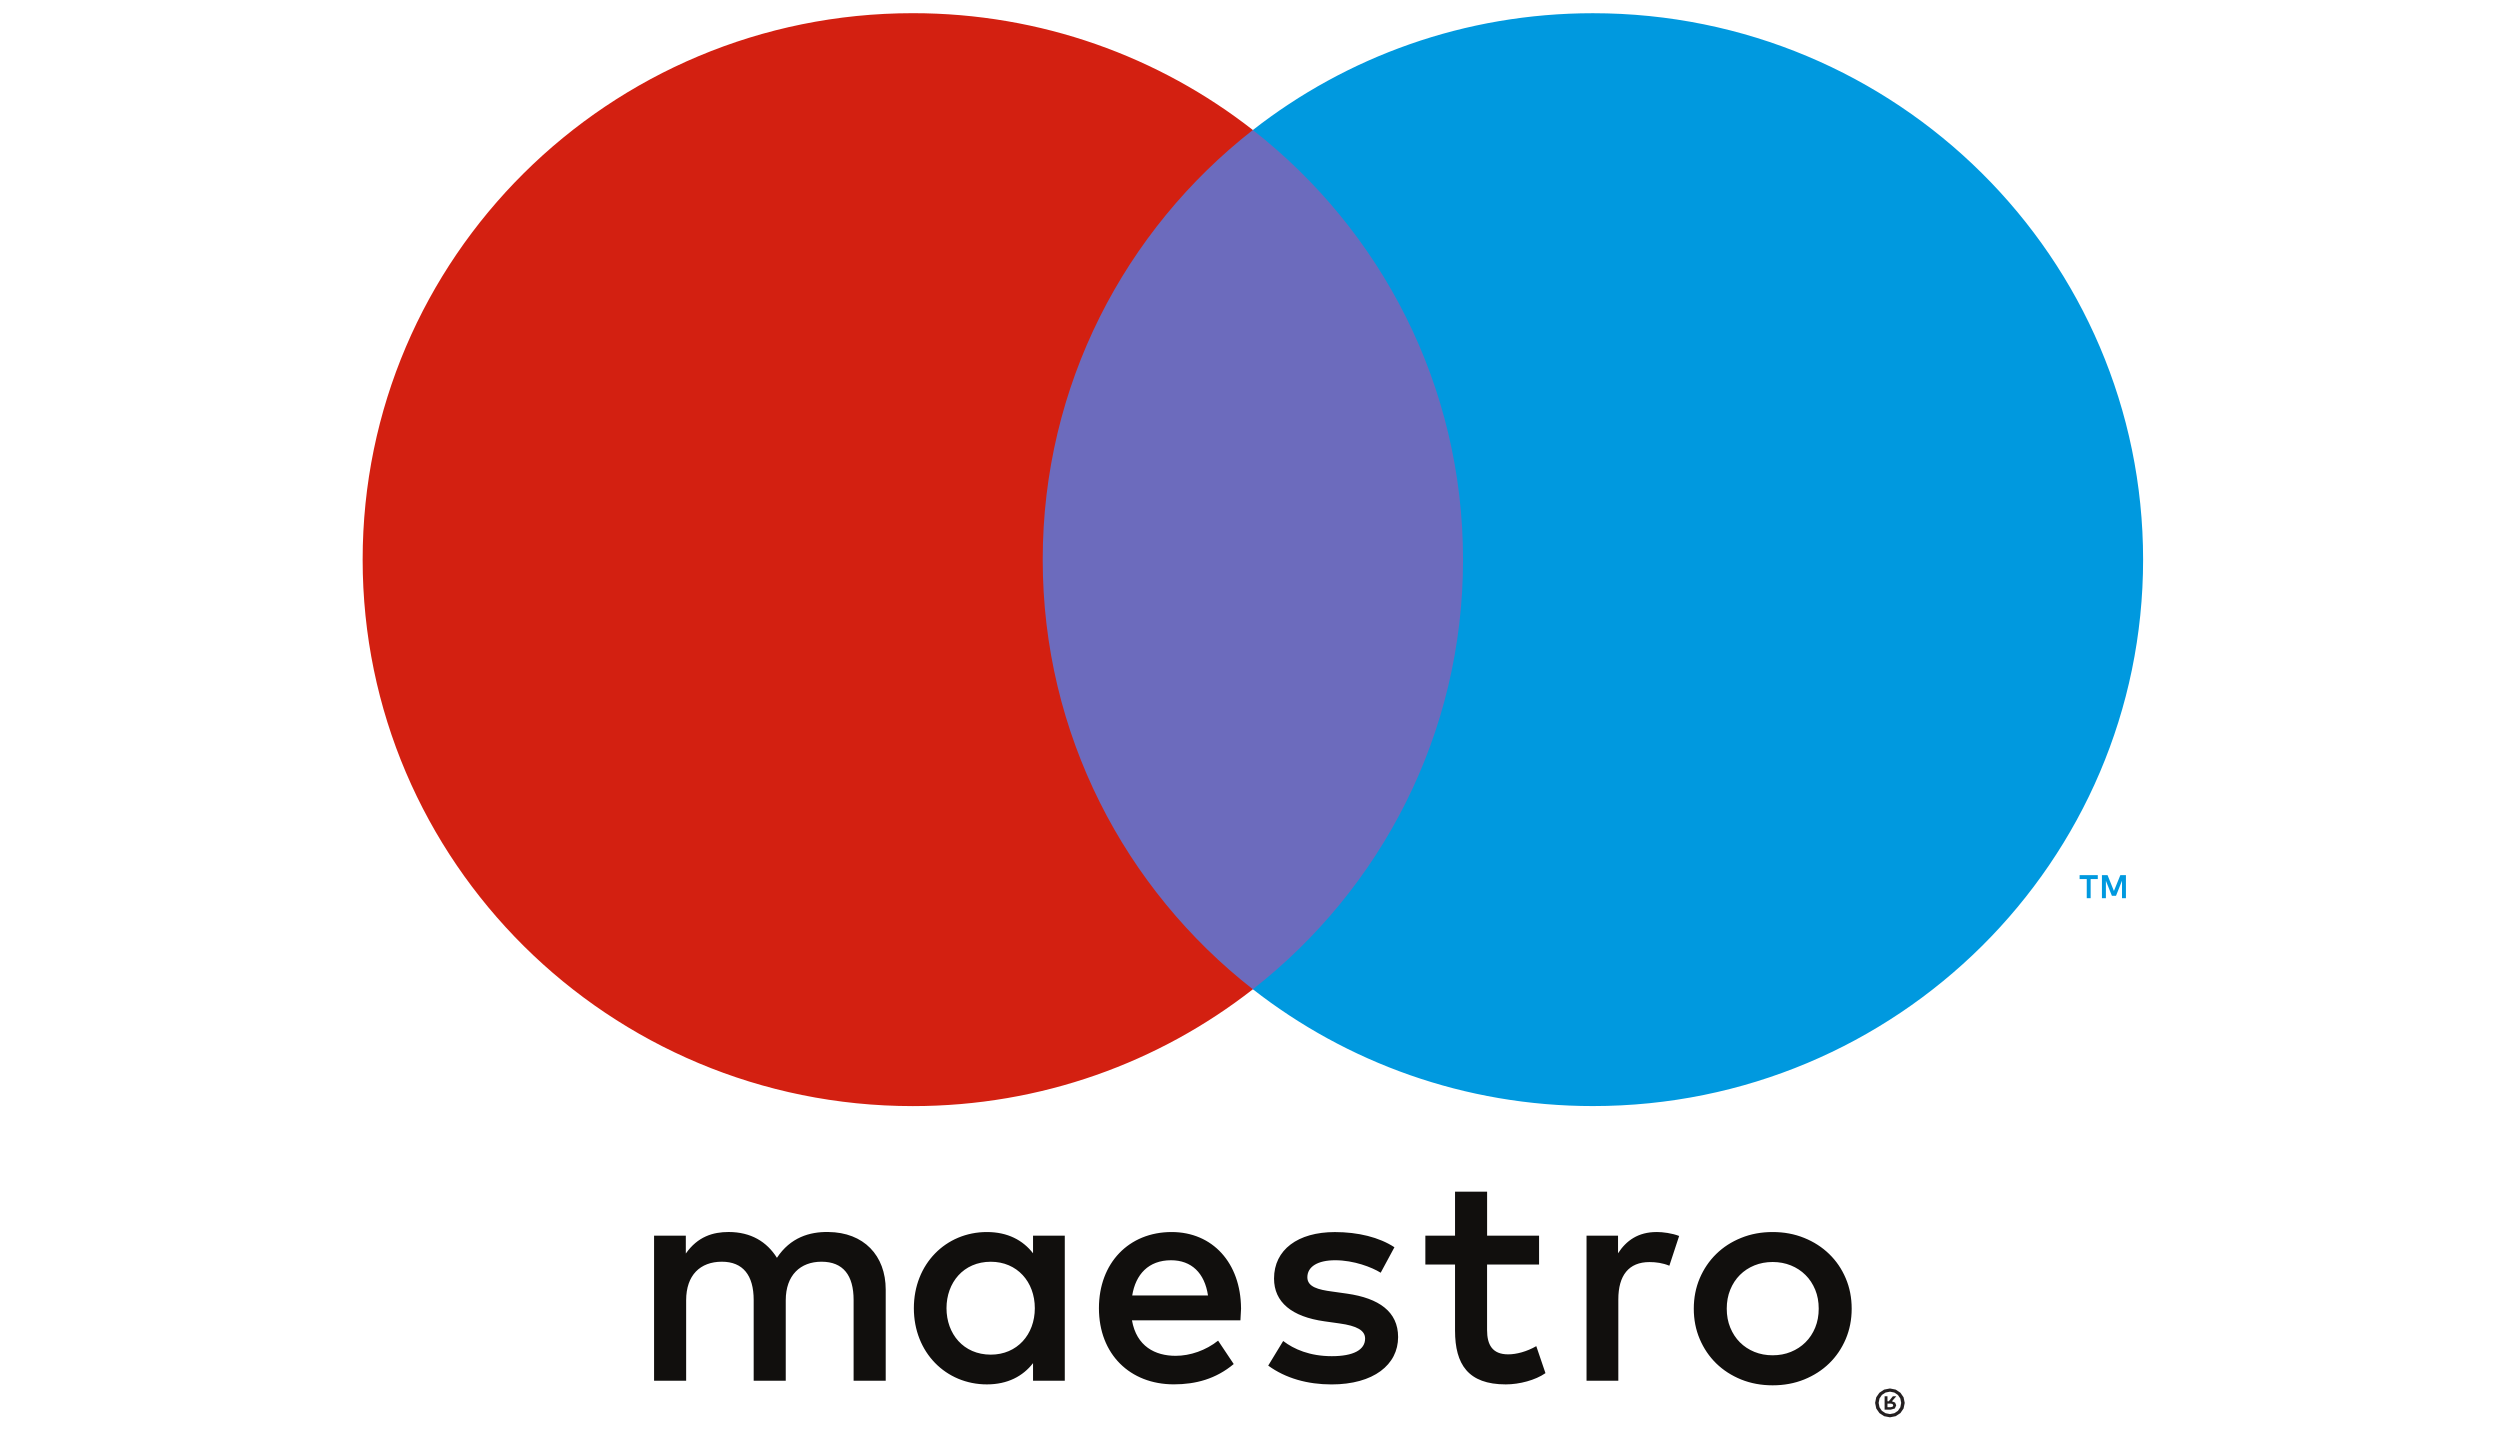
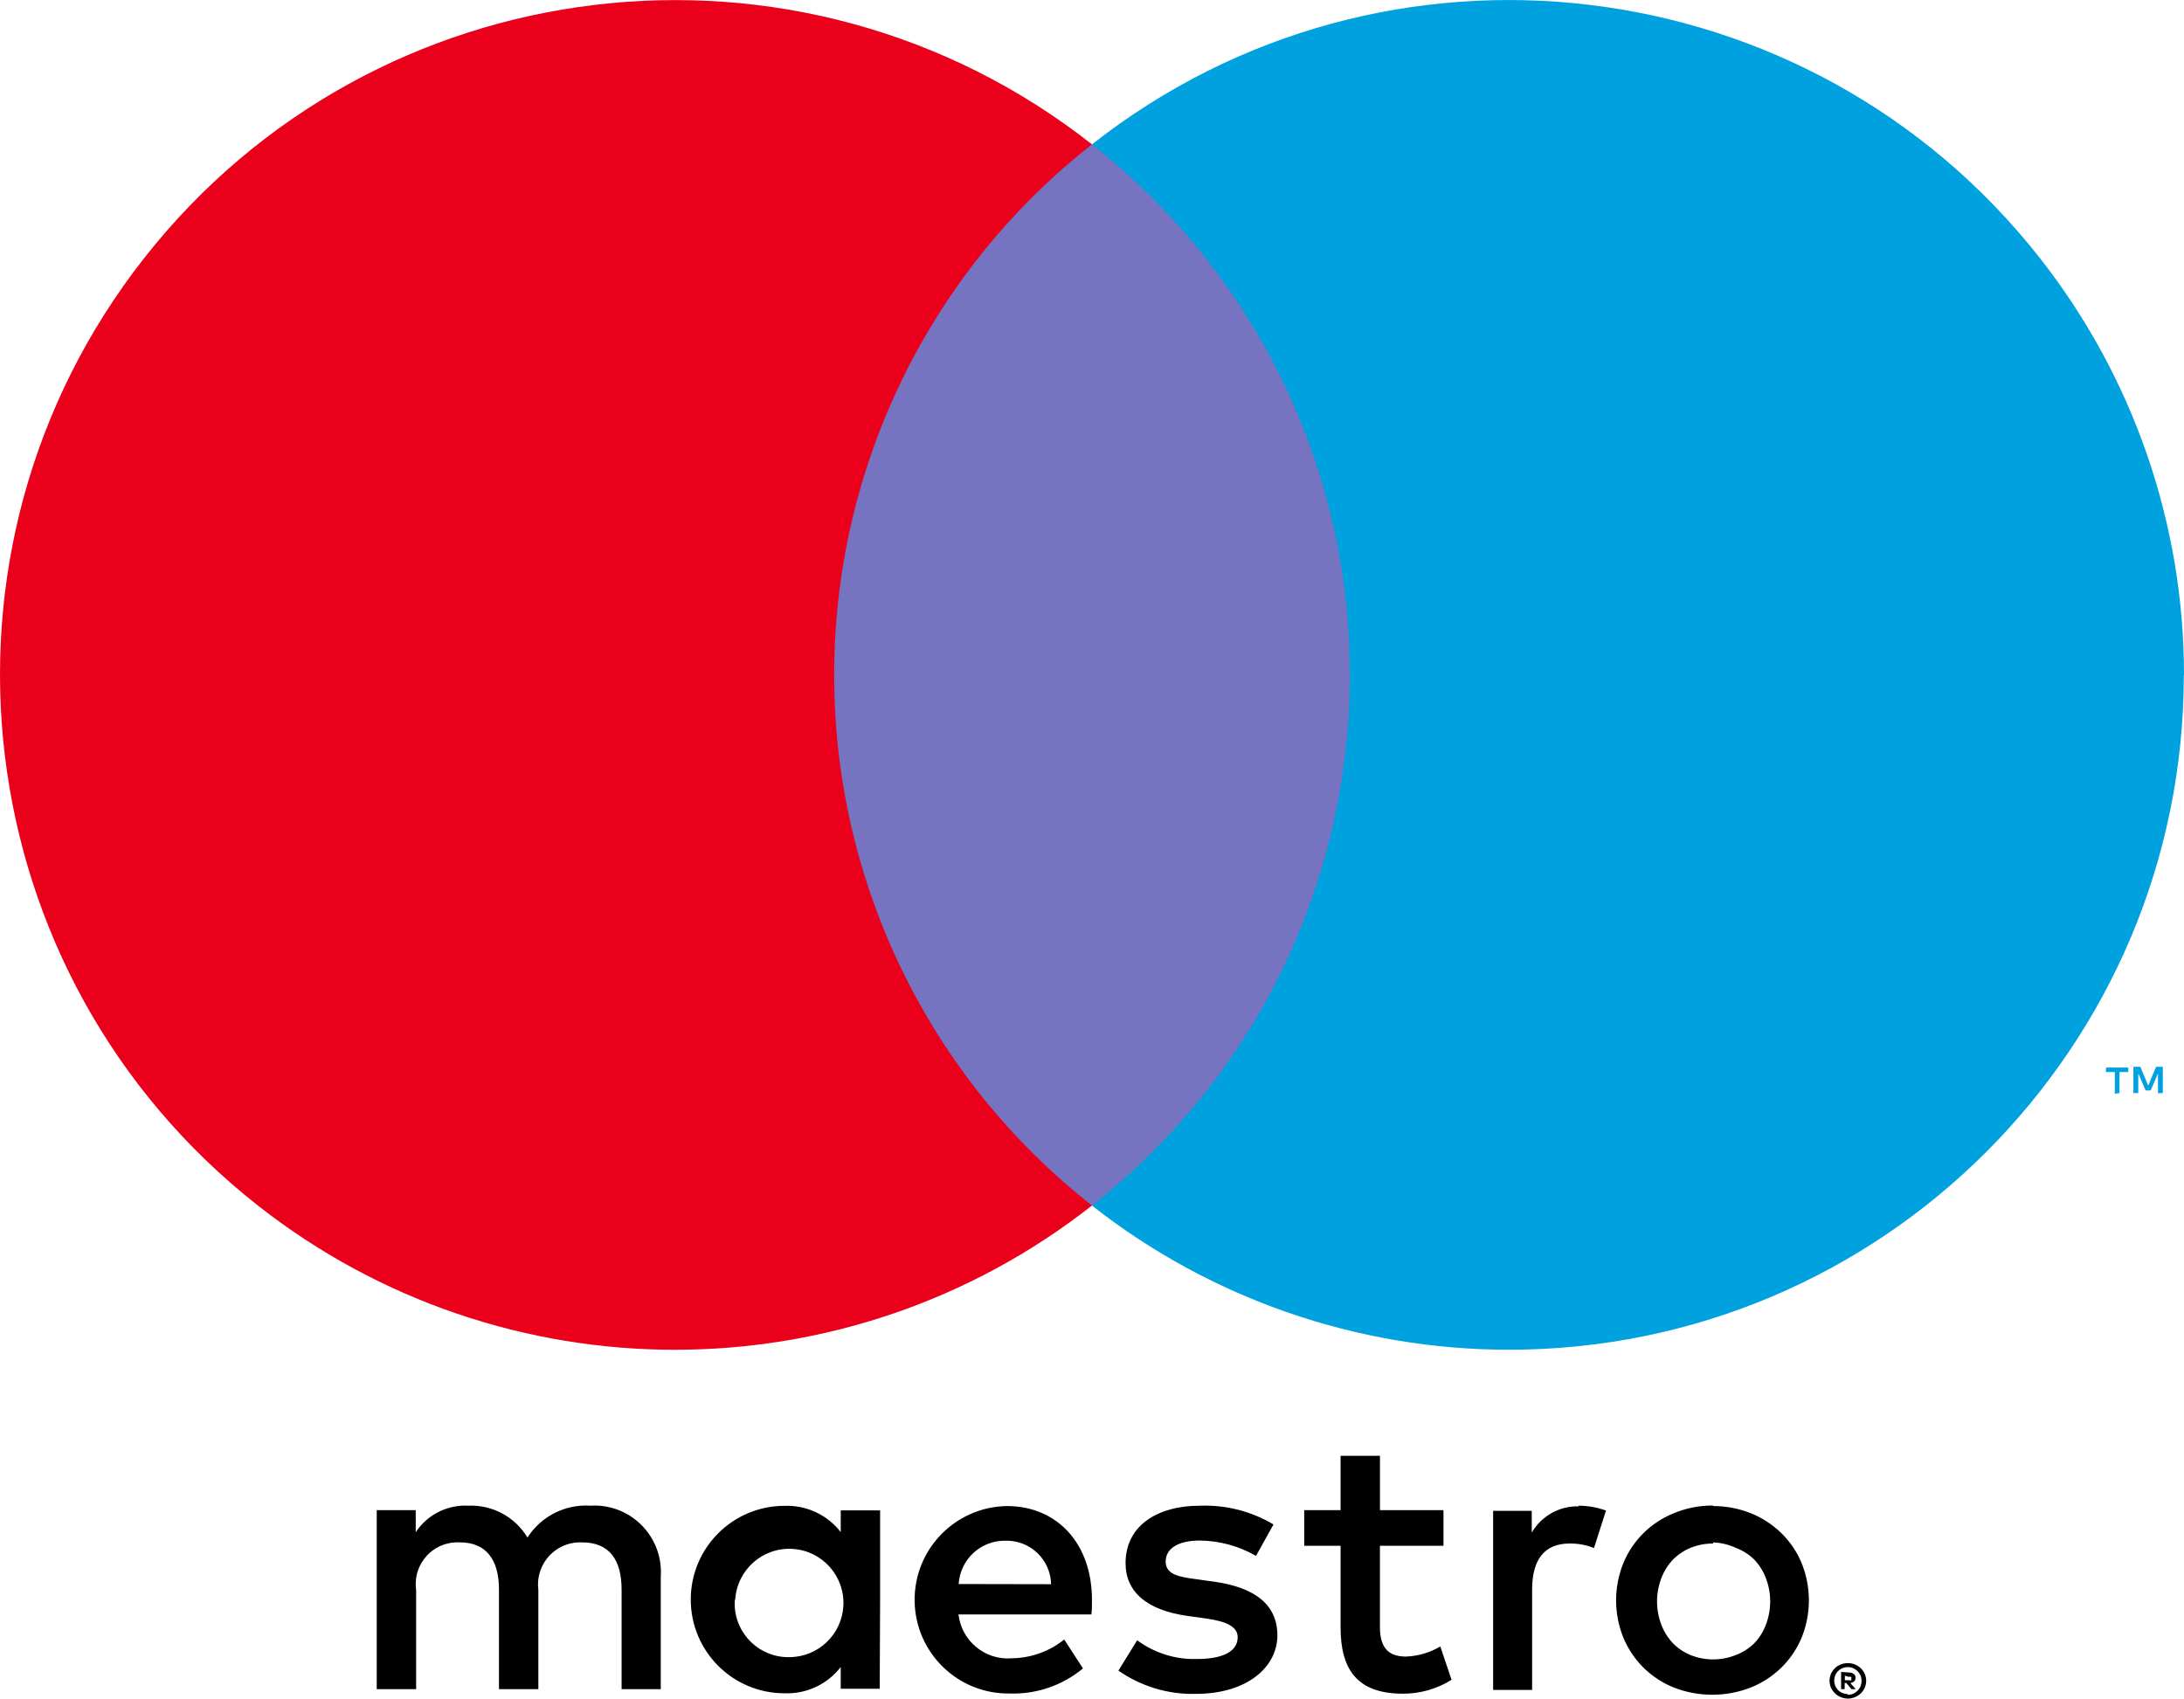
- <svg xmlns="http://www.w3.org/2000/svg" width="70" height="40" viewBox="0 0 70 40">
-   <g id="maestro" fill="none">
-     <path fill="#6C6BBD" d="M41.821 27.699h-13.48v-24.058h13.48z" />
-     <g>
-       <path d="M59.526 25.15v-.647h-.156l-.18.444-.179-.444h-.157v.647h.111v-.488l.168.421h.115l.168-.422v.489h.11zm-.988 0v-.537h.2v-.109h-.509v.109h.2v.537h.11z" fill="#0099DF" />
-       <path d="M29.196 15.669c0-4.88 2.301-9.228 5.884-12.029-2.62-2.049-5.927-3.271-9.521-3.271-8.508 0-15.405 6.85-15.405 15.301 0 8.45 6.897 15.301 15.405 15.301 3.594 0 6.901-1.223 9.521-3.271-3.583-2.802-5.884-7.149-5.884-12.029" fill="#D32011" />
-       <path d="M60.007 15.669c0 8.45-6.897 15.301-15.405 15.301-3.594 0-6.901-1.223-9.522-3.271 3.584-2.802 5.885-7.149 5.885-12.029s-2.301-9.228-5.885-12.029c2.621-2.049 5.928-3.271 9.522-3.271 8.508 0 15.405 6.85 15.405 15.301" fill="#0099DF" />
-       <path d="M46.382 34.496c.179 0 .437.034.634.111l-.274.833c-.188-.077-.376-.102-.556-.102-.582 0-.873.374-.873 1.045v2.278h-.89v-4.062h.882v.493c.231-.357.565-.595 1.078-.595zm-3.289.91h-1.455v1.836c0 .408.145.68.591.68.231 0 .522-.077.787-.23l.257.756c-.282.196-.727.315-1.112.315-1.053 0-1.42-.561-1.42-1.505v-1.852h-.831v-.807h.831v-1.232h.898v1.232h1.455v.807zm-11.391.867c.095-.587.454-.986 1.087-.986.573 0 .941.357 1.035.986h-2.123zm3.047.357c-.009-1.267-.796-2.133-1.943-2.133-1.198 0-2.036.867-2.036 2.133 0 1.291.873 2.132 2.097 2.132.616 0 1.18-.153 1.677-.569l-.437-.655c-.342.272-.779.425-1.189.425-.573 0-1.095-.264-1.223-.994h3.037l.018-.339zm3.91-.994c-.248-.154-.752-.349-1.274-.349-.488 0-.779.179-.779.477 0 .271.308.348.693.399l.419.059c.89.128 1.429.502 1.429 1.216 0 .773-.685 1.326-1.865 1.326-.668 0-1.284-.17-1.772-.527l.419-.689c.3.23.745.425 1.362.425.607 0 .932-.178.932-.493 0-.229-.231-.357-.719-.424l-.419-.059c-.916-.128-1.412-.536-1.412-1.198 0-.807.668-1.301 1.703-1.301.65 0 1.241.145 1.668.425l-.385.714zm10.975-.3c-.183 0-.353.032-.51.095-.157.064-.293.154-.407.268-.115.115-.205.253-.27.413-.066.161-.098.338-.098.53 0 .194.032.37.098.53.066.161.156.299.27.413.115.115.251.204.407.268.158.064.327.095.51.095s.354-.031.51-.095c.158-.064.295-.154.409-.268.117-.115.207-.253.273-.413.066-.161.098-.337.098-.53s-.032-.37-.098-.53c-.067-.161-.157-.299-.273-.413-.115-.115-.252-.204-.409-.268-.157-.063-.327-.095-.51-.095zm0-.839c.317 0 .611.054.882.164.27.109.504.26.701.451.198.192.352.418.463.679.112.262.167.546.167.852 0 .306-.056.59-.167.852-.112.261-.265.488-.463.68-.197.192-.431.341-.701.451-.27.109-.564.163-.882.163-.317 0-.611-.054-.882-.163-.27-.11-.502-.26-.698-.451-.196-.192-.35-.419-.461-.68-.112-.262-.167-.546-.167-.852 0-.306.056-.59.167-.852.112-.261.265-.487.461-.679.196-.192.428-.342.698-.451.27-.11.564-.164.882-.164zm-23.132 2.133c0-.714.471-1.301 1.241-1.301.736 0 1.232.561 1.232 1.301 0 .739-.497 1.3-1.232 1.3-.77 0-1.241-.586-1.241-1.3zm3.312 0v-2.031h-.889v.493c-.283-.366-.71-.595-1.292-.595-1.147 0-2.045.892-2.045 2.133 0 1.24.898 2.133 2.045 2.133.582 0 1.009-.23 1.292-.595v.493h.889v-2.031zm-5.014 2.031v-2.55c0-.96-.616-1.606-1.608-1.615-.522-.009-1.062.153-1.438.723-.282-.45-.728-.723-1.353-.723-.436 0-.864.127-1.198.603v-.501h-.889v4.062h.898v-2.252c0-.705.394-1.08 1.001-1.08.591 0 .89.382.89 1.071v2.261h.898v-2.252c0-.705.411-1.08 1.001-1.08.608 0 .899.382.899 1.071v2.261h.898z" fill="#110F0D" />
-     </g>
-     <path d="M52.849 39.4v-.1h.093l.05.013.02.038-.02.037-.05.013h-.093zm.094.07l.112-.032.039-.088-.031-.077-.089-.037.123-.141h-.096l-.115.14h-.037v-.14h-.08v.375h.174zm-.024-.503l.122.024.1.067.068.1.024.123-.024.123-.068.1-.1.066-.122.024-.124-.024-.102-.066-.067-.1-.024-.123.024-.123.067-.1.102-.067.124-.024zm0 .718l.161-.032.132-.087.088-.128.032-.157-.032-.157-.088-.127-.132-.088-.161-.032-.164.032-.132.088-.088.127-.032.157.032.157.088.128.132.087.164.032z" fill="#242021" />
+ <svg xmlns="http://www.w3.org/2000/svg" version="1.1" id="Layer_1" x="0px" y="0px" viewBox="0 0 60 46.668" style="enable-background:new 0 0 60 46.668;" xml:space="preserve">
+   <style type="text/css">
+ 	.st0{fill:#7673C0;}
+ 	.st1{fill:#EB001B;}
+ 	.st2{fill:#00A1DF;}
+ </style>
+   <path d="M18.153,46.41v-3.09c0.07-1.007-0.69-1.881-1.697-1.951  c-0.078-0.005-0.156-0.006-0.234-0.001c-0.693-0.045-1.356,0.29-1.731,0.876  c-0.341-0.568-0.966-0.904-1.628-0.876c-0.576-0.029-1.125,0.249-1.442,0.731v-0.608h-1.071v4.919  h1.082v-2.725c-0.089-0.628,0.347-1.21,0.975-1.299c0.076-0.011,0.153-0.014,0.23-0.009  c0.711,0,1.071,0.464,1.071,1.298v2.735h1.082v-2.725c-0.083-0.635,0.364-1.216,0.998-1.3  c0.069-0.009,0.138-0.012,0.207-0.008c0.731,0,1.082,0.464,1.082,1.298v2.735L18.153,46.41z   M24.179,43.954v-2.457h-1.082v0.597c-0.369-0.476-0.944-0.744-1.545-0.721  c-1.422,0-2.575,1.153-2.575,2.575c0,1.422,1.153,2.575,2.575,2.575  c0.601,0.023,1.177-0.245,1.545-0.721v0.597h1.071L24.179,43.954z M20.198,43.954  c0.048-0.821,0.753-1.447,1.573-1.398c0.821,0.048,1.447,0.753,1.398,1.573  c-0.046,0.784-0.693,1.397-1.478,1.401c-0.813,0.019-1.488-0.625-1.507-1.438  c-0.001-0.046,0-0.092,0.003-0.138L20.198,43.954z M47.067,41.379c0.353-0.001,0.702,0.066,1.03,0.196  c0.313,0.125,0.598,0.311,0.84,0.546c0.238,0.233,0.427,0.511,0.556,0.819  c0.269,0.66,0.269,1.4,0,2.06c-0.129,0.307-0.318,0.586-0.556,0.819  c-0.241,0.235-0.527,0.421-0.84,0.546c-0.679,0.264-1.433,0.264-2.112,0  c-0.311-0.125-0.595-0.311-0.834-0.546c-0.236-0.234-0.423-0.512-0.551-0.819  c-0.269-0.66-0.269-1.4,0-2.06c0.128-0.307,0.315-0.585,0.551-0.819  c0.239-0.235,0.523-0.421,0.834-0.546c0.34-0.141,0.704-0.213,1.071-0.211L47.067,41.379z   M47.067,42.409c-0.21-0.003-0.418,0.036-0.613,0.113c-0.184,0.074-0.35,0.184-0.489,0.324  c-0.142,0.148-0.252,0.323-0.324,0.515c-0.157,0.411-0.157,0.866,0,1.277  c0.072,0.192,0.182,0.367,0.324,0.515c0.139,0.141,0.306,0.251,0.489,0.324  c0.392,0.154,0.828,0.154,1.221,0c0.192-0.071,0.368-0.182,0.515-0.324  c0.142-0.148,0.253-0.323,0.324-0.515c0.157-0.411,0.157-0.866,0-1.277  c-0.072-0.192-0.182-0.367-0.324-0.515c-0.147-0.143-0.323-0.253-0.515-0.324  c-0.194-0.089-0.404-0.138-0.618-0.144L47.067,42.409z M29.999,43.954  c0-1.545-0.958-2.575-2.333-2.575c-1.422,0.02-2.559,1.189-2.539,2.611s1.189,2.559,2.611,2.539  c0.733,0.025,1.45-0.221,2.014-0.69l-0.515-0.793c-0.407,0.326-0.911,0.507-1.432,0.515  c-0.736,0.063-1.389-0.471-1.473-1.205h3.652C29.999,44.227,29.999,44.098,29.999,43.954z   M26.337,43.521c0.041-0.679,0.612-1.205,1.293-1.19c0.674-0.014,1.232,0.52,1.246,1.194  c0,0,0,0,0,0.001L26.337,43.521z M34.506,42.748  c-0.47-0.271-1.002-0.416-1.545-0.422c-0.587,0-0.937,0.216-0.937,0.577  c0,0.361,0.371,0.422,0.834,0.484l0.515,0.072c1.071,0.155,1.72,0.608,1.72,1.473  s-0.824,1.607-2.24,1.607c-0.759,0.02-1.505-0.204-2.127-0.639l0.515-0.834  c0.473,0.351,1.05,0.532,1.638,0.515c0.731,0,1.123-0.216,1.123-0.597  c0-0.278-0.278-0.433-0.865-0.515l-0.515-0.072c-1.102-0.155-1.7-0.649-1.7-1.452  c0-0.979,0.803-1.576,2.06-1.576c0.703-0.024,1.399,0.155,2.004,0.515L34.506,42.748z M39.656,42.47  h-1.746v2.22c0,0.515,0.175,0.824,0.711,0.824c0.334-0.011,0.66-0.107,0.948-0.278l0.309,0.917  c-0.402,0.251-0.866,0.383-1.339,0.381c-1.267,0-1.71-0.68-1.71-1.823v-2.24h-0.999v-0.979h0.999  v-1.494h1.082v1.494H39.656V42.47z M43.359,41.368c0.26,0.001,0.518,0.046,0.762,0.134l-0.33,1.03  c-0.213-0.085-0.44-0.127-0.67-0.124c-0.7,0-1.03,0.453-1.03,1.267v2.755h-1.071v-4.919h1.061  v0.597c0.268-0.46,0.766-0.737,1.298-0.721L43.359,41.368z M50.765,45.695  c0.067-0.001,0.133,0.011,0.196,0.036c0.059,0.024,0.113,0.059,0.16,0.103  c0.045,0.044,0.082,0.097,0.108,0.155c0.053,0.122,0.053,0.26,0,0.381  c-0.026,0.058-0.063,0.11-0.108,0.155c-0.046,0.044-0.101,0.079-0.16,0.103  c-0.062,0.027-0.128,0.041-0.196,0.041c-0.199-0.002-0.38-0.118-0.464-0.299  c-0.052-0.122-0.052-0.259,0-0.381c0.026-0.058,0.063-0.11,0.108-0.155  c0.046-0.044,0.101-0.079,0.16-0.103c0.054-0.022,0.112-0.034,0.17-0.036L50.765,45.695z   M50.765,46.565c0.051,0,0.102-0.01,0.149-0.031c0.044-0.02,0.085-0.048,0.118-0.082  c0.148-0.149,0.147-0.391-0.002-0.539c-0.034-0.033-0.073-0.06-0.117-0.079  c-0.047-0.021-0.098-0.031-0.149-0.031c-0.051,0-0.102,0.011-0.149,0.031  c-0.046,0.019-0.088,0.047-0.124,0.082c-0.134,0.146-0.134,0.369,0,0.515  c0.072,0.073,0.17,0.114,0.273,0.113V46.565z M50.796,45.952c0.048-0.002,0.095,0.012,0.134,0.041  c0.032,0.026,0.049,0.067,0.046,0.108c0.001,0.035-0.012,0.068-0.036,0.093  c-0.03,0.027-0.068,0.043-0.108,0.046l0.149,0.17h-0.118l-0.139-0.17h-0.046v0.17h-0.098v-0.474  L50.796,45.952z M50.683,46.04v0.124h0.113c0.02,0.006,0.042,0.006,0.062,0  c0.007-0.015,0.007-0.032,0-0.046c0.007-0.015,0.007-0.032,0-0.046c-0.02-0.006-0.042-0.006-0.062,0  L50.683,46.04z" />
+   <g id="_Group_">
+     <rect x="21.887" y="3.966" class="st0" width="16.224" height="29.156" />
+     <path id="_Path_" class="st1" d="M22.917,18.547c-0.006-5.69,2.606-11.067,7.082-14.581   C21.948-2.361,10.291-0.964,3.964,7.087c-6.327,8.051-4.93,19.708,3.121,26.035   c6.724,5.284,16.19,5.284,22.914,0C25.524,29.61,22.913,24.235,22.917,18.547z" />
+     <path class="st2" d="M58.228,30.032v-0.577h0.242v-0.124h-0.613v0.124h0.242v0.597L58.228,30.032z    M59.418,30.032v-0.721H59.233l-0.216,0.515l-0.216-0.515h-0.191v0.721h0.134v-0.541l0.201,0.469h0.139   l0.201-0.469v0.546L59.418,30.032z" />
+     <path class="st2" d="M59.995,18.547c-0.002,10.24-8.306,18.539-18.546,18.537   c-4.153-0.001-8.185-1.396-11.45-3.961c8.051-6.327,9.449-17.984,3.121-26.035   c-0.912-1.161-1.96-2.209-3.121-3.121c8.05-6.329,19.707-4.934,26.036,3.116   C58.603,10.35,60,14.386,60,18.542L59.995,18.547z" />
  </g>
</svg>
